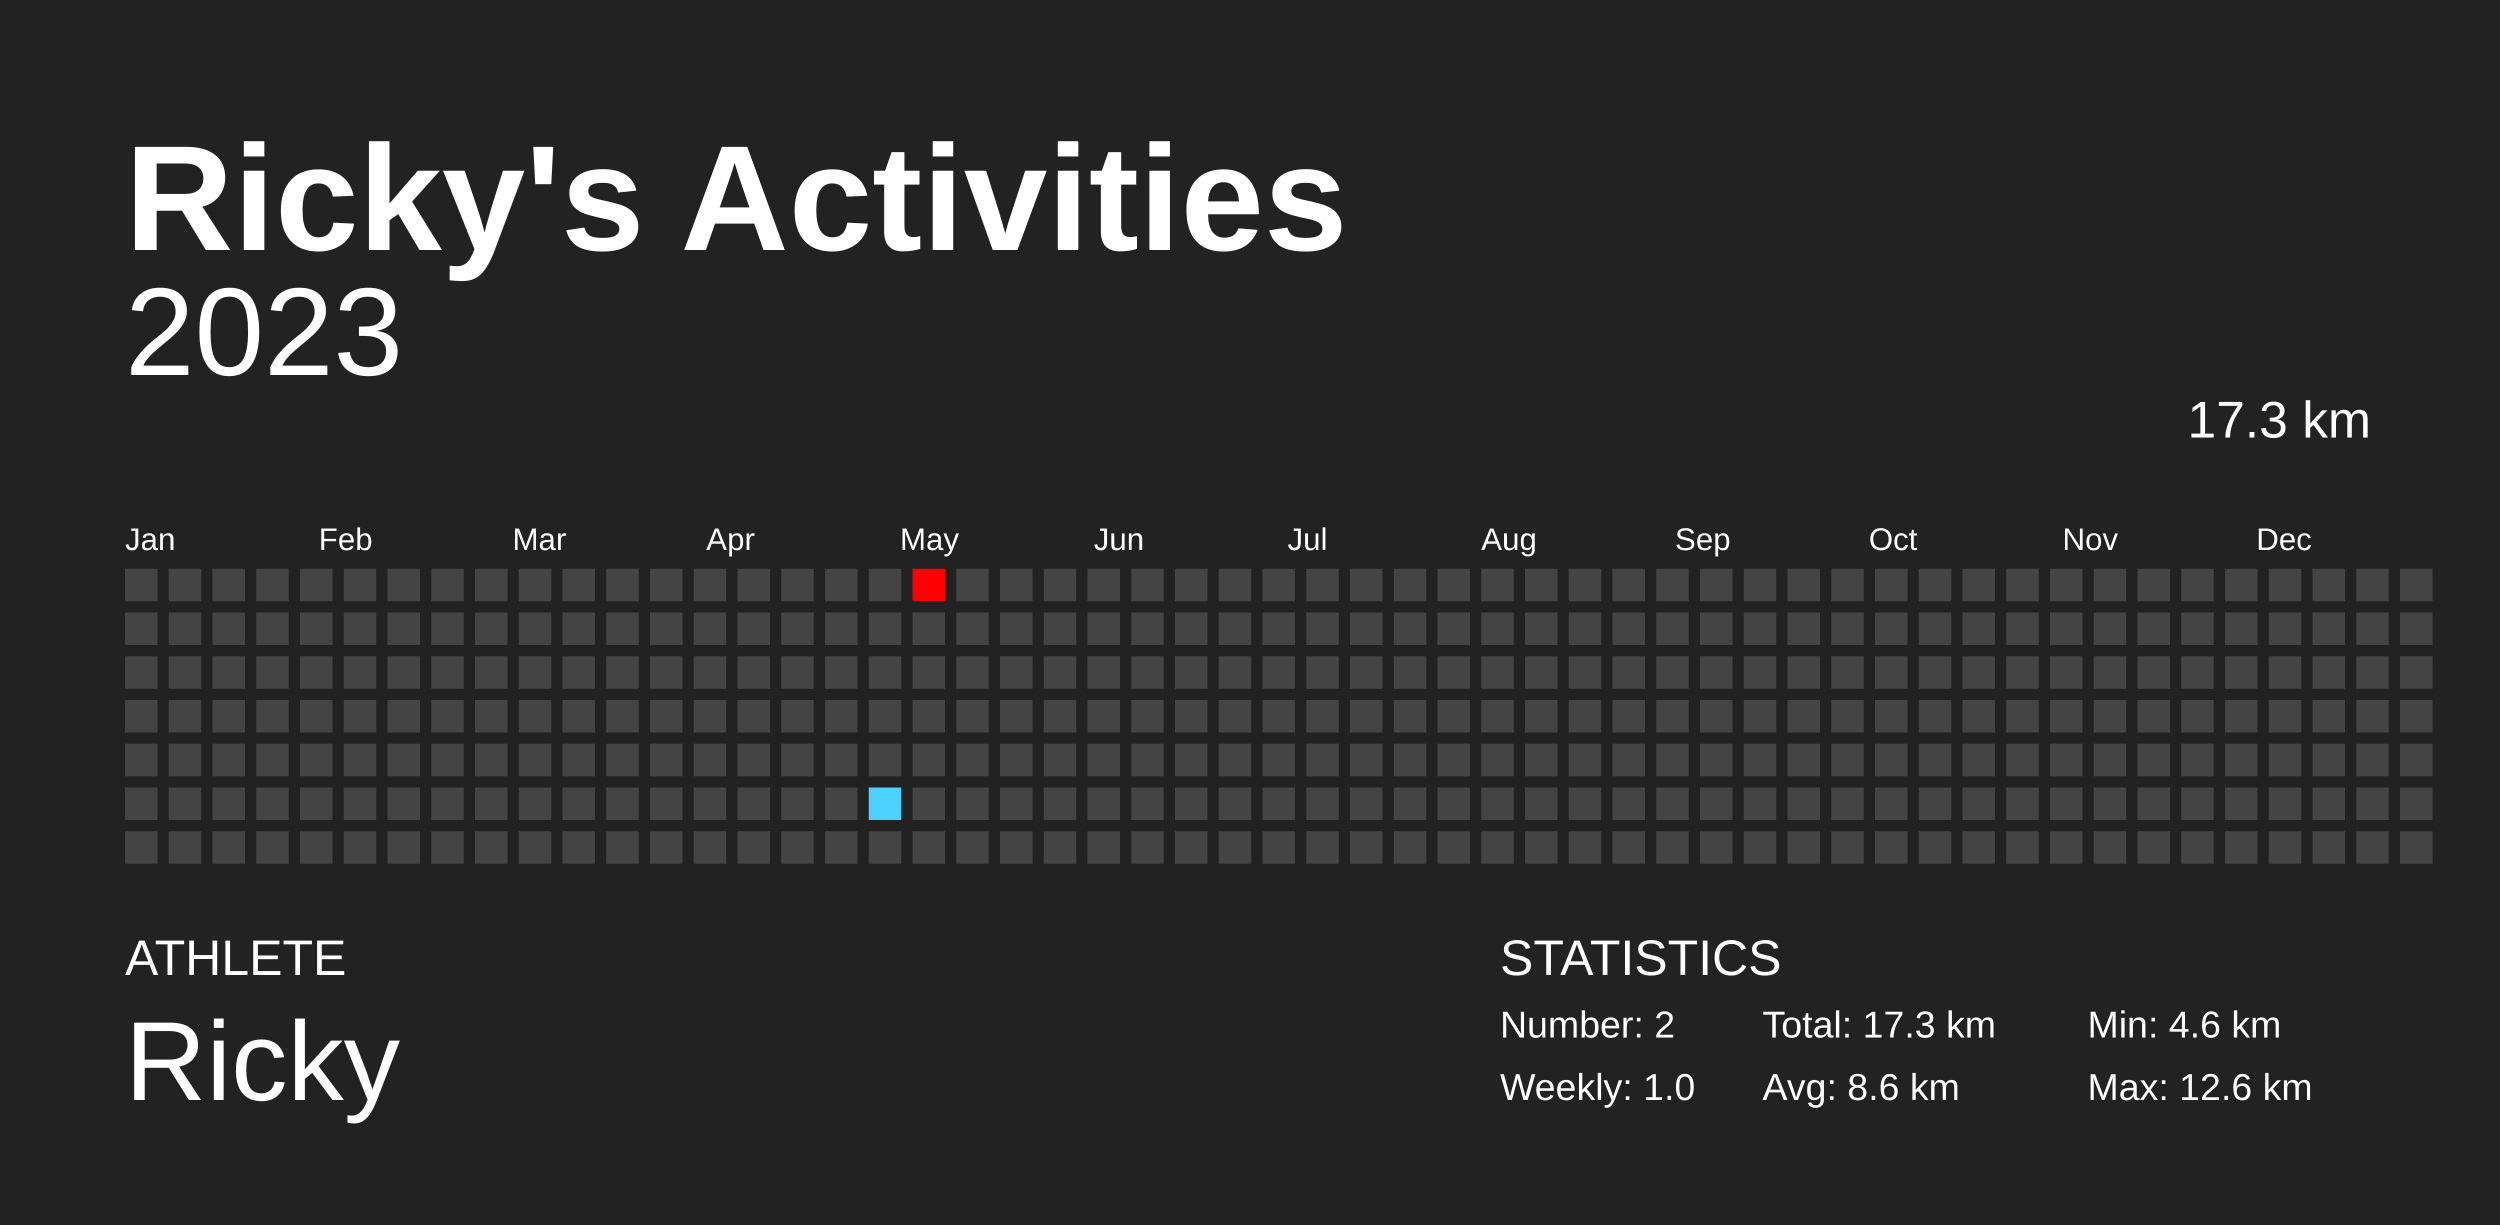
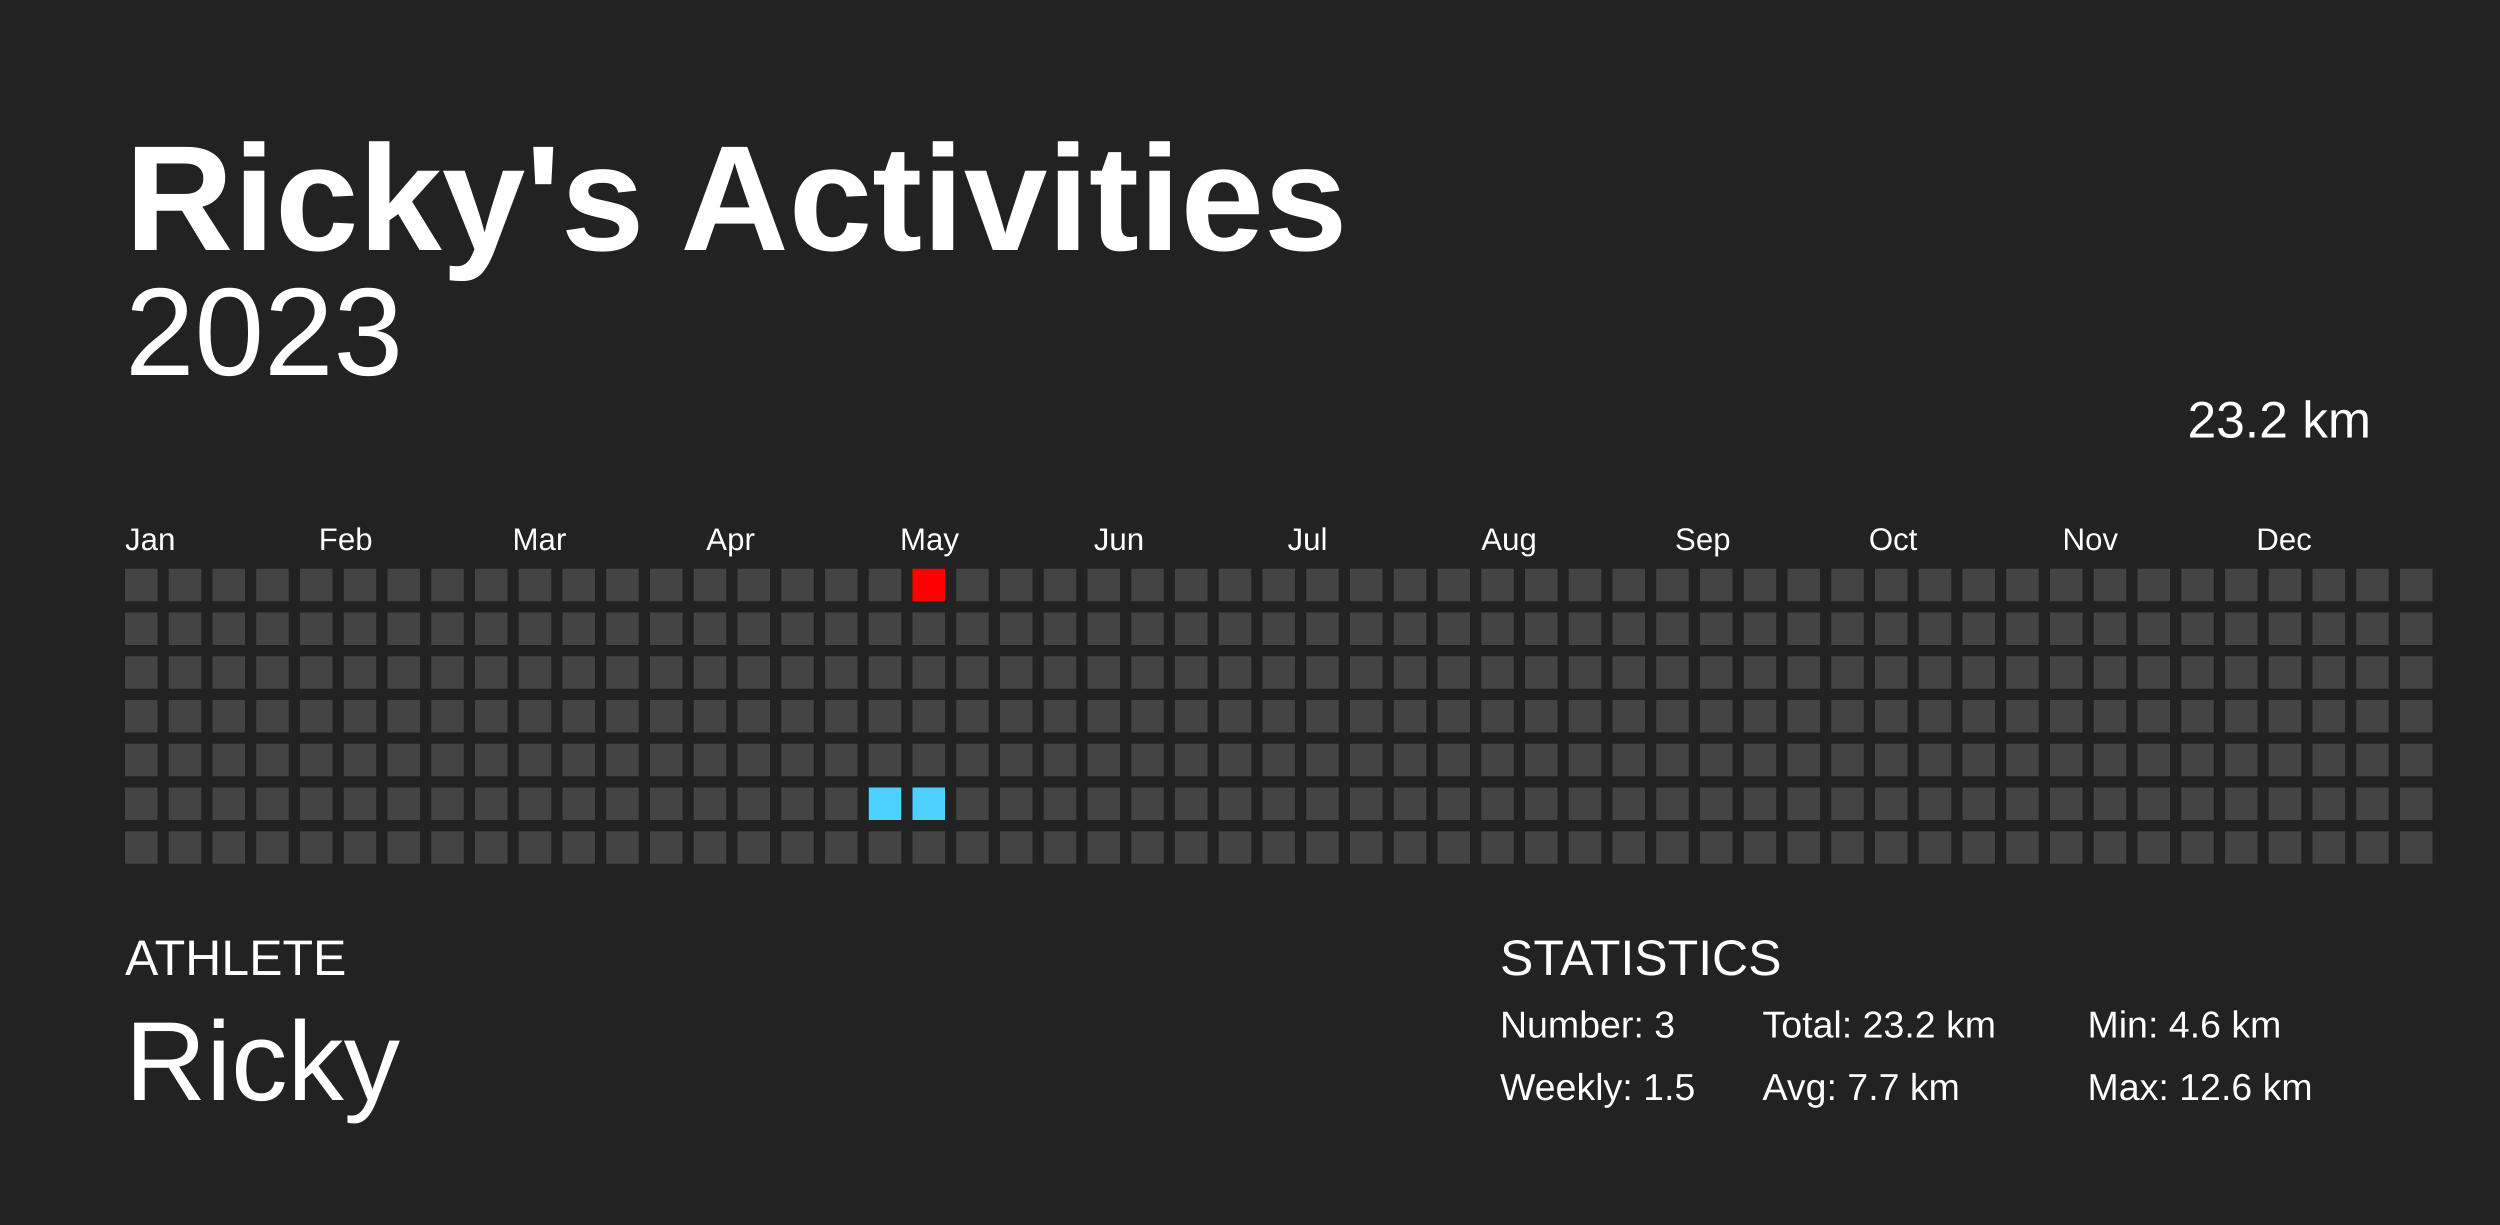
<svg xmlns="http://www.w3.org/2000/svg" baseProfile="full" height="98mm" version="1.1" viewBox="0,0,200,98" width="200mm">
  <defs />
  <rect fill="#222222" height="98" width="200" x="0" y="0" />
  <text fill="#FFFFFF" style="font-size:12px; font-family:Arial; font-weight:bold;" x="10" y="20">Ricky's Activities</text>
  <text fill="#FFFFFF" style="font-size:4px; font-family:Arial" x="10" y="78">ATHLETE</text>
  <text fill="#FFFFFF" style="font-size:9px; font-family:Arial" x="10" y="88">Ricky</text>
  <text fill="#FFFFFF" style="font-size:4px; font-family:Arial" x="120" y="78">STATISTICS</text>
-   <text fill="#FFFFFF" style="font-size:3px; font-family:Arial" x="120" y="83">Number: 2</text>
-   <text fill="#FFFFFF" style="font-size:3px; font-family:Arial" x="120" y="88">Weekly: 1.0</text>
-   <text fill="#FFFFFF" style="font-size:3px; font-family:Arial" x="141" y="83">Total: 17.3 km</text>
-   <text fill="#FFFFFF" style="font-size:3px; font-family:Arial" x="141" y="88">Avg: 8.6 km</text>
+   <text fill="#FFFFFF" style="font-size:3px; font-family:Arial" x="120" y="83">Number: 3</text>
+   <text fill="#FFFFFF" style="font-size:3px; font-family:Arial" x="120" y="88">Weekly: 1.5</text>
+   <text fill="#FFFFFF" style="font-size:3px; font-family:Arial" x="141" y="83">Total: 23.2 km</text>
+   <text fill="#FFFFFF" style="font-size:3px; font-family:Arial" x="141" y="88">Avg: 7.7 km</text>
  <text fill="#FFFFFF" style="font-size:3px; font-family:Arial" x="167" y="83">Min: 4.6 km</text>
  <text fill="#FFFFFF" style="font-size:3px; font-family:Arial" x="167" y="88">Max: 12.6 km</text>
  <text alignment-baseline="hanging" fill="#FFFFFF" style="font-size:10.0px; font-family:Arial;" x="10" y="30">2023</text>
-   <text alignment-baseline="hanging" fill="#FFFFFF" style="font-size:4.125px; font-family:Arial;" x="175" y="35">17.3 km</text>
+   <text alignment-baseline="hanging" fill="#FFFFFF" style="font-size:4.125px; font-family:Arial;" x="175" y="35">23.2 km</text>
  <text fill="#FFFFFF" style="font-size:2.5px; font-family:Arial" x="10.0" y="44">Jan</text>
  <text fill="#FFFFFF" style="font-size:2.5px; font-family:Arial" x="25.5" y="44">Feb</text>
  <text fill="#FFFFFF" style="font-size:2.5px; font-family:Arial" x="41.0" y="44">Mar</text>
  <text fill="#FFFFFF" style="font-size:2.5px; font-family:Arial" x="56.5" y="44">Apr</text>
  <text fill="#FFFFFF" style="font-size:2.5px; font-family:Arial" x="72.0" y="44">May</text>
  <text fill="#FFFFFF" style="font-size:2.5px; font-family:Arial" x="87.5" y="44">Jun</text>
  <text fill="#FFFFFF" style="font-size:2.5px; font-family:Arial" x="103.0" y="44">Jul</text>
  <text fill="#FFFFFF" style="font-size:2.5px; font-family:Arial" x="118.5" y="44">Aug</text>
  <text fill="#FFFFFF" style="font-size:2.5px; font-family:Arial" x="134.0" y="44">Sep</text>
  <text fill="#FFFFFF" style="font-size:2.5px; font-family:Arial" x="149.5" y="44">Oct</text>
  <text fill="#FFFFFF" style="font-size:2.5px; font-family:Arial" x="165.0" y="44">Nov</text>
  <text fill="#FFFFFF" style="font-size:2.5px; font-family:Arial" x="180.5" y="44">Dec</text>
  <rect fill="#444444" height="2.6" width="2.6" x="10.0" y="45.5" />
  <rect fill="#444444" height="2.6" width="2.6" x="10.0" y="49.0" />
  <rect fill="#444444" height="2.6" width="2.6" x="10.0" y="52.5" />
  <rect fill="#444444" height="2.6" width="2.6" x="10.0" y="56.0" />
  <rect fill="#444444" height="2.6" width="2.6" x="10.0" y="59.5" />
  <rect fill="#444444" height="2.6" width="2.6" x="10.0" y="63.0" />
  <rect fill="#444444" height="2.6" width="2.6" x="10.0" y="66.5" />
  <rect fill="#444444" height="2.6" width="2.6" x="13.5" y="45.5" />
  <rect fill="#444444" height="2.6" width="2.6" x="13.5" y="49.0" />
  <rect fill="#444444" height="2.6" width="2.6" x="13.5" y="52.5" />
  <rect fill="#444444" height="2.6" width="2.6" x="13.5" y="56.0" />
  <rect fill="#444444" height="2.6" width="2.6" x="13.5" y="59.5" />
  <rect fill="#444444" height="2.6" width="2.6" x="13.5" y="63.0" />
  <rect fill="#444444" height="2.6" width="2.6" x="13.5" y="66.5" />
  <rect fill="#444444" height="2.6" width="2.6" x="17.0" y="45.5" />
  <rect fill="#444444" height="2.6" width="2.6" x="17.0" y="49.0" />
  <rect fill="#444444" height="2.6" width="2.6" x="17.0" y="52.5" />
  <rect fill="#444444" height="2.6" width="2.6" x="17.0" y="56.0" />
  <rect fill="#444444" height="2.6" width="2.6" x="17.0" y="59.5" />
  <rect fill="#444444" height="2.6" width="2.6" x="17.0" y="63.0" />
  <rect fill="#444444" height="2.6" width="2.6" x="17.0" y="66.5" />
  <rect fill="#444444" height="2.6" width="2.6" x="20.5" y="45.5" />
  <rect fill="#444444" height="2.6" width="2.6" x="20.5" y="49.0" />
  <rect fill="#444444" height="2.6" width="2.6" x="20.5" y="52.5" />
  <rect fill="#444444" height="2.6" width="2.6" x="20.5" y="56.0" />
  <rect fill="#444444" height="2.6" width="2.6" x="20.5" y="59.5" />
  <rect fill="#444444" height="2.6" width="2.6" x="20.5" y="63.0" />
  <rect fill="#444444" height="2.6" width="2.6" x="20.5" y="66.5" />
  <rect fill="#444444" height="2.6" width="2.6" x="24.0" y="45.5" />
  <rect fill="#444444" height="2.6" width="2.6" x="24.0" y="49.0" />
  <rect fill="#444444" height="2.6" width="2.6" x="24.0" y="52.5" />
  <rect fill="#444444" height="2.6" width="2.6" x="24.0" y="56.0" />
  <rect fill="#444444" height="2.6" width="2.6" x="24.0" y="59.5" />
  <rect fill="#444444" height="2.6" width="2.6" x="24.0" y="63.0" />
  <rect fill="#444444" height="2.6" width="2.6" x="24.0" y="66.5" />
  <rect fill="#444444" height="2.6" width="2.6" x="27.5" y="45.5" />
  <rect fill="#444444" height="2.6" width="2.6" x="27.5" y="49.0" />
  <rect fill="#444444" height="2.6" width="2.6" x="27.5" y="52.5" />
  <rect fill="#444444" height="2.6" width="2.6" x="27.5" y="56.0" />
  <rect fill="#444444" height="2.6" width="2.6" x="27.5" y="59.5" />
  <rect fill="#444444" height="2.6" width="2.6" x="27.5" y="63.0" />
  <rect fill="#444444" height="2.6" width="2.6" x="27.5" y="66.5" />
  <rect fill="#444444" height="2.6" width="2.6" x="31.0" y="45.5" />
  <rect fill="#444444" height="2.6" width="2.6" x="31.0" y="49.0" />
  <rect fill="#444444" height="2.6" width="2.6" x="31.0" y="52.5" />
  <rect fill="#444444" height="2.6" width="2.6" x="31.0" y="56.0" />
  <rect fill="#444444" height="2.6" width="2.6" x="31.0" y="59.5" />
  <rect fill="#444444" height="2.6" width="2.6" x="31.0" y="63.0" />
  <rect fill="#444444" height="2.6" width="2.6" x="31.0" y="66.5" />
  <rect fill="#444444" height="2.6" width="2.6" x="34.5" y="45.5" />
  <rect fill="#444444" height="2.6" width="2.6" x="34.5" y="49.0" />
  <rect fill="#444444" height="2.6" width="2.6" x="34.5" y="52.5" />
  <rect fill="#444444" height="2.6" width="2.6" x="34.5" y="56.0" />
  <rect fill="#444444" height="2.6" width="2.6" x="34.5" y="59.5" />
  <rect fill="#444444" height="2.6" width="2.6" x="34.5" y="63.0" />
  <rect fill="#444444" height="2.6" width="2.6" x="34.5" y="66.5" />
  <rect fill="#444444" height="2.6" width="2.6" x="38.0" y="45.5" />
  <rect fill="#444444" height="2.6" width="2.6" x="38.0" y="49.0" />
  <rect fill="#444444" height="2.6" width="2.6" x="38.0" y="52.5" />
  <rect fill="#444444" height="2.6" width="2.6" x="38.0" y="56.0" />
  <rect fill="#444444" height="2.6" width="2.6" x="38.0" y="59.5" />
  <rect fill="#444444" height="2.6" width="2.6" x="38.0" y="63.0" />
  <rect fill="#444444" height="2.6" width="2.6" x="38.0" y="66.5" />
  <rect fill="#444444" height="2.6" width="2.6" x="41.5" y="45.5" />
  <rect fill="#444444" height="2.6" width="2.6" x="41.5" y="49.0" />
  <rect fill="#444444" height="2.6" width="2.6" x="41.5" y="52.5" />
  <rect fill="#444444" height="2.6" width="2.6" x="41.5" y="56.0" />
  <rect fill="#444444" height="2.6" width="2.6" x="41.5" y="59.5" />
  <rect fill="#444444" height="2.6" width="2.6" x="41.5" y="63.0" />
  <rect fill="#444444" height="2.6" width="2.6" x="41.5" y="66.5" />
  <rect fill="#444444" height="2.6" width="2.6" x="45.0" y="45.5" />
  <rect fill="#444444" height="2.6" width="2.6" x="45.0" y="49.0" />
  <rect fill="#444444" height="2.6" width="2.6" x="45.0" y="52.5" />
  <rect fill="#444444" height="2.6" width="2.6" x="45.0" y="56.0" />
  <rect fill="#444444" height="2.6" width="2.6" x="45.0" y="59.5" />
  <rect fill="#444444" height="2.6" width="2.6" x="45.0" y="63.0" />
  <rect fill="#444444" height="2.6" width="2.6" x="45.0" y="66.5" />
  <rect fill="#444444" height="2.6" width="2.6" x="48.5" y="45.5" />
  <rect fill="#444444" height="2.6" width="2.6" x="48.5" y="49.0" />
  <rect fill="#444444" height="2.6" width="2.6" x="48.5" y="52.5" />
  <rect fill="#444444" height="2.6" width="2.6" x="48.5" y="56.0" />
  <rect fill="#444444" height="2.6" width="2.6" x="48.5" y="59.5" />
  <rect fill="#444444" height="2.6" width="2.6" x="48.5" y="63.0" />
  <rect fill="#444444" height="2.6" width="2.6" x="48.5" y="66.5" />
  <rect fill="#444444" height="2.6" width="2.6" x="52.0" y="45.5" />
  <rect fill="#444444" height="2.6" width="2.6" x="52.0" y="49.0" />
  <rect fill="#444444" height="2.6" width="2.6" x="52.0" y="52.5" />
  <rect fill="#444444" height="2.6" width="2.6" x="52.0" y="56.0" />
  <rect fill="#444444" height="2.6" width="2.6" x="52.0" y="59.5" />
  <rect fill="#444444" height="2.6" width="2.6" x="52.0" y="63.0" />
  <rect fill="#444444" height="2.6" width="2.6" x="52.0" y="66.5" />
  <rect fill="#444444" height="2.6" width="2.6" x="55.5" y="45.5" />
  <rect fill="#444444" height="2.6" width="2.6" x="55.5" y="49.0" />
  <rect fill="#444444" height="2.6" width="2.6" x="55.5" y="52.5" />
  <rect fill="#444444" height="2.6" width="2.6" x="55.5" y="56.0" />
  <rect fill="#444444" height="2.6" width="2.6" x="55.5" y="59.5" />
  <rect fill="#444444" height="2.6" width="2.6" x="55.5" y="63.0" />
  <rect fill="#444444" height="2.6" width="2.6" x="55.5" y="66.5" />
  <rect fill="#444444" height="2.6" width="2.6" x="59.0" y="45.5" />
  <rect fill="#444444" height="2.6" width="2.6" x="59.0" y="49.0" />
  <rect fill="#444444" height="2.6" width="2.6" x="59.0" y="52.5" />
  <rect fill="#444444" height="2.6" width="2.6" x="59.0" y="56.0" />
  <rect fill="#444444" height="2.6" width="2.6" x="59.0" y="59.5" />
  <rect fill="#444444" height="2.6" width="2.6" x="59.0" y="63.0" />
  <rect fill="#444444" height="2.6" width="2.6" x="59.0" y="66.5" />
  <rect fill="#444444" height="2.6" width="2.6" x="62.5" y="45.5" />
  <rect fill="#444444" height="2.6" width="2.6" x="62.5" y="49.0" />
  <rect fill="#444444" height="2.6" width="2.6" x="62.5" y="52.5" />
  <rect fill="#444444" height="2.6" width="2.6" x="62.5" y="56.0" />
  <rect fill="#444444" height="2.6" width="2.6" x="62.5" y="59.5" />
  <rect fill="#444444" height="2.6" width="2.6" x="62.5" y="63.0" />
  <rect fill="#444444" height="2.6" width="2.6" x="62.5" y="66.5" />
  <rect fill="#444444" height="2.6" width="2.6" x="66.0" y="45.5" />
  <rect fill="#444444" height="2.6" width="2.6" x="66.0" y="49.0" />
  <rect fill="#444444" height="2.6" width="2.6" x="66.0" y="52.5" />
  <rect fill="#444444" height="2.6" width="2.6" x="66.0" y="56.0" />
  <rect fill="#444444" height="2.6" width="2.6" x="66.0" y="59.5" />
  <rect fill="#444444" height="2.6" width="2.6" x="66.0" y="63.0" />
  <rect fill="#444444" height="2.6" width="2.6" x="66.0" y="66.5" />
  <rect fill="#444444" height="2.6" width="2.6" x="69.5" y="45.5" />
  <rect fill="#444444" height="2.6" width="2.6" x="69.5" y="49.0" />
  <rect fill="#444444" height="2.6" width="2.6" x="69.5" y="52.5" />
  <rect fill="#444444" height="2.6" width="2.6" x="69.5" y="56.0" />
  <rect fill="#444444" height="2.6" width="2.6" x="69.5" y="59.5" />
  <rect fill="#4dd2ff" height="2.6" width="2.6" x="69.5" y="63.0" />
  <rect fill="#444444" height="2.6" width="2.6" x="69.5" y="66.5" />
  <rect fill="#ff0000" height="2.6" width="2.6" x="73.0" y="45.5" />
  <rect fill="#444444" height="2.6" width="2.6" x="73.0" y="49.0" />
  <rect fill="#444444" height="2.6" width="2.6" x="73.0" y="52.5" />
  <rect fill="#444444" height="2.6" width="2.6" x="73.0" y="56.0" />
  <rect fill="#444444" height="2.6" width="2.6" x="73.0" y="59.5" />
-   <rect fill="#444444" height="2.6" width="2.6" x="73.0" y="63.0" />
+   <rect fill="#4dd2ff" height="2.6" width="2.6" x="73.0" y="63.0" />
  <rect fill="#444444" height="2.6" width="2.6" x="73.0" y="66.5" />
  <rect fill="#444444" height="2.6" width="2.6" x="76.5" y="45.5" />
  <rect fill="#444444" height="2.6" width="2.6" x="76.5" y="49.0" />
  <rect fill="#444444" height="2.6" width="2.6" x="76.5" y="52.5" />
  <rect fill="#444444" height="2.6" width="2.6" x="76.5" y="56.0" />
  <rect fill="#444444" height="2.6" width="2.6" x="76.5" y="59.5" />
  <rect fill="#444444" height="2.6" width="2.6" x="76.5" y="63.0" />
  <rect fill="#444444" height="2.6" width="2.6" x="76.5" y="66.5" />
  <rect fill="#444444" height="2.6" width="2.6" x="80.0" y="45.5" />
  <rect fill="#444444" height="2.6" width="2.6" x="80.0" y="49.0" />
  <rect fill="#444444" height="2.6" width="2.6" x="80.0" y="52.5" />
  <rect fill="#444444" height="2.6" width="2.6" x="80.0" y="56.0" />
  <rect fill="#444444" height="2.6" width="2.6" x="80.0" y="59.5" />
  <rect fill="#444444" height="2.6" width="2.6" x="80.0" y="63.0" />
  <rect fill="#444444" height="2.6" width="2.6" x="80.0" y="66.5" />
  <rect fill="#444444" height="2.6" width="2.6" x="83.5" y="45.5" />
  <rect fill="#444444" height="2.6" width="2.6" x="83.5" y="49.0" />
  <rect fill="#444444" height="2.6" width="2.6" x="83.5" y="52.5" />
  <rect fill="#444444" height="2.6" width="2.6" x="83.5" y="56.0" />
  <rect fill="#444444" height="2.6" width="2.6" x="83.5" y="59.5" />
  <rect fill="#444444" height="2.6" width="2.6" x="83.5" y="63.0" />
  <rect fill="#444444" height="2.6" width="2.6" x="83.5" y="66.5" />
  <rect fill="#444444" height="2.6" width="2.6" x="87.0" y="45.5" />
  <rect fill="#444444" height="2.6" width="2.6" x="87.0" y="49.0" />
  <rect fill="#444444" height="2.6" width="2.6" x="87.0" y="52.5" />
  <rect fill="#444444" height="2.6" width="2.6" x="87.0" y="56.0" />
  <rect fill="#444444" height="2.6" width="2.6" x="87.0" y="59.5" />
  <rect fill="#444444" height="2.6" width="2.6" x="87.0" y="63.0" />
  <rect fill="#444444" height="2.6" width="2.6" x="87.0" y="66.5" />
  <rect fill="#444444" height="2.6" width="2.6" x="90.5" y="45.5" />
  <rect fill="#444444" height="2.6" width="2.6" x="90.5" y="49.0" />
  <rect fill="#444444" height="2.6" width="2.6" x="90.5" y="52.5" />
  <rect fill="#444444" height="2.6" width="2.6" x="90.5" y="56.0" />
  <rect fill="#444444" height="2.6" width="2.6" x="90.5" y="59.5" />
  <rect fill="#444444" height="2.6" width="2.6" x="90.5" y="63.0" />
  <rect fill="#444444" height="2.6" width="2.6" x="90.5" y="66.5" />
  <rect fill="#444444" height="2.6" width="2.6" x="94.0" y="45.5" />
  <rect fill="#444444" height="2.6" width="2.6" x="94.0" y="49.0" />
  <rect fill="#444444" height="2.6" width="2.6" x="94.0" y="52.5" />
  <rect fill="#444444" height="2.6" width="2.6" x="94.0" y="56.0" />
  <rect fill="#444444" height="2.6" width="2.6" x="94.0" y="59.5" />
  <rect fill="#444444" height="2.6" width="2.6" x="94.0" y="63.0" />
  <rect fill="#444444" height="2.6" width="2.6" x="94.0" y="66.5" />
  <rect fill="#444444" height="2.6" width="2.6" x="97.5" y="45.5" />
  <rect fill="#444444" height="2.6" width="2.6" x="97.5" y="49.0" />
  <rect fill="#444444" height="2.6" width="2.6" x="97.5" y="52.5" />
  <rect fill="#444444" height="2.6" width="2.6" x="97.5" y="56.0" />
  <rect fill="#444444" height="2.6" width="2.6" x="97.5" y="59.5" />
  <rect fill="#444444" height="2.6" width="2.6" x="97.5" y="63.0" />
  <rect fill="#444444" height="2.6" width="2.6" x="97.5" y="66.5" />
  <rect fill="#444444" height="2.6" width="2.6" x="101.0" y="45.5" />
  <rect fill="#444444" height="2.6" width="2.6" x="101.0" y="49.0" />
  <rect fill="#444444" height="2.6" width="2.6" x="101.0" y="52.5" />
  <rect fill="#444444" height="2.6" width="2.6" x="101.0" y="56.0" />
  <rect fill="#444444" height="2.6" width="2.6" x="101.0" y="59.5" />
  <rect fill="#444444" height="2.6" width="2.6" x="101.0" y="63.0" />
  <rect fill="#444444" height="2.6" width="2.6" x="101.0" y="66.5" />
  <rect fill="#444444" height="2.6" width="2.6" x="104.5" y="45.5" />
  <rect fill="#444444" height="2.6" width="2.6" x="104.5" y="49.0" />
  <rect fill="#444444" height="2.6" width="2.6" x="104.5" y="52.5" />
  <rect fill="#444444" height="2.6" width="2.6" x="104.5" y="56.0" />
  <rect fill="#444444" height="2.6" width="2.6" x="104.5" y="59.5" />
  <rect fill="#444444" height="2.6" width="2.6" x="104.5" y="63.0" />
  <rect fill="#444444" height="2.6" width="2.6" x="104.5" y="66.5" />
  <rect fill="#444444" height="2.6" width="2.6" x="108.0" y="45.5" />
  <rect fill="#444444" height="2.6" width="2.6" x="108.0" y="49.0" />
  <rect fill="#444444" height="2.6" width="2.6" x="108.0" y="52.5" />
  <rect fill="#444444" height="2.6" width="2.6" x="108.0" y="56.0" />
  <rect fill="#444444" height="2.6" width="2.6" x="108.0" y="59.5" />
  <rect fill="#444444" height="2.6" width="2.6" x="108.0" y="63.0" />
  <rect fill="#444444" height="2.6" width="2.6" x="108.0" y="66.5" />
  <rect fill="#444444" height="2.6" width="2.6" x="111.5" y="45.5" />
  <rect fill="#444444" height="2.6" width="2.6" x="111.5" y="49.0" />
  <rect fill="#444444" height="2.6" width="2.6" x="111.5" y="52.5" />
  <rect fill="#444444" height="2.6" width="2.6" x="111.5" y="56.0" />
  <rect fill="#444444" height="2.6" width="2.6" x="111.5" y="59.5" />
  <rect fill="#444444" height="2.6" width="2.6" x="111.5" y="63.0" />
  <rect fill="#444444" height="2.6" width="2.6" x="111.5" y="66.5" />
  <rect fill="#444444" height="2.6" width="2.6" x="115.0" y="45.5" />
  <rect fill="#444444" height="2.6" width="2.6" x="115.0" y="49.0" />
  <rect fill="#444444" height="2.6" width="2.6" x="115.0" y="52.5" />
  <rect fill="#444444" height="2.6" width="2.6" x="115.0" y="56.0" />
  <rect fill="#444444" height="2.6" width="2.6" x="115.0" y="59.5" />
  <rect fill="#444444" height="2.6" width="2.6" x="115.0" y="63.0" />
  <rect fill="#444444" height="2.6" width="2.6" x="115.0" y="66.5" />
  <rect fill="#444444" height="2.6" width="2.6" x="118.5" y="45.5" />
  <rect fill="#444444" height="2.6" width="2.6" x="118.5" y="49.0" />
  <rect fill="#444444" height="2.6" width="2.6" x="118.5" y="52.5" />
  <rect fill="#444444" height="2.6" width="2.6" x="118.5" y="56.0" />
  <rect fill="#444444" height="2.6" width="2.6" x="118.5" y="59.5" />
  <rect fill="#444444" height="2.6" width="2.6" x="118.5" y="63.0" />
  <rect fill="#444444" height="2.6" width="2.6" x="118.5" y="66.5" />
  <rect fill="#444444" height="2.6" width="2.6" x="122.0" y="45.5" />
  <rect fill="#444444" height="2.6" width="2.6" x="122.0" y="49.0" />
  <rect fill="#444444" height="2.6" width="2.6" x="122.0" y="52.5" />
  <rect fill="#444444" height="2.6" width="2.6" x="122.0" y="56.0" />
  <rect fill="#444444" height="2.6" width="2.6" x="122.0" y="59.5" />
  <rect fill="#444444" height="2.6" width="2.6" x="122.0" y="63.0" />
  <rect fill="#444444" height="2.6" width="2.6" x="122.0" y="66.5" />
  <rect fill="#444444" height="2.6" width="2.6" x="125.5" y="45.5" />
  <rect fill="#444444" height="2.6" width="2.6" x="125.5" y="49.0" />
  <rect fill="#444444" height="2.6" width="2.6" x="125.5" y="52.5" />
  <rect fill="#444444" height="2.6" width="2.6" x="125.5" y="56.0" />
  <rect fill="#444444" height="2.6" width="2.6" x="125.5" y="59.5" />
  <rect fill="#444444" height="2.6" width="2.6" x="125.5" y="63.0" />
  <rect fill="#444444" height="2.6" width="2.6" x="125.5" y="66.5" />
  <rect fill="#444444" height="2.6" width="2.6" x="129.0" y="45.5" />
  <rect fill="#444444" height="2.6" width="2.6" x="129.0" y="49.0" />
  <rect fill="#444444" height="2.6" width="2.6" x="129.0" y="52.5" />
  <rect fill="#444444" height="2.6" width="2.6" x="129.0" y="56.0" />
  <rect fill="#444444" height="2.6" width="2.6" x="129.0" y="59.5" />
  <rect fill="#444444" height="2.6" width="2.6" x="129.0" y="63.0" />
  <rect fill="#444444" height="2.6" width="2.6" x="129.0" y="66.5" />
  <rect fill="#444444" height="2.6" width="2.6" x="132.5" y="45.5" />
  <rect fill="#444444" height="2.6" width="2.6" x="132.5" y="49.0" />
  <rect fill="#444444" height="2.6" width="2.6" x="132.5" y="52.5" />
  <rect fill="#444444" height="2.6" width="2.6" x="132.5" y="56.0" />
  <rect fill="#444444" height="2.6" width="2.6" x="132.5" y="59.5" />
  <rect fill="#444444" height="2.6" width="2.6" x="132.5" y="63.0" />
  <rect fill="#444444" height="2.6" width="2.6" x="132.5" y="66.5" />
  <rect fill="#444444" height="2.6" width="2.6" x="136.0" y="45.5" />
  <rect fill="#444444" height="2.6" width="2.6" x="136.0" y="49.0" />
  <rect fill="#444444" height="2.6" width="2.6" x="136.0" y="52.5" />
  <rect fill="#444444" height="2.6" width="2.6" x="136.0" y="56.0" />
  <rect fill="#444444" height="2.6" width="2.6" x="136.0" y="59.5" />
  <rect fill="#444444" height="2.6" width="2.6" x="136.0" y="63.0" />
  <rect fill="#444444" height="2.6" width="2.6" x="136.0" y="66.5" />
  <rect fill="#444444" height="2.6" width="2.6" x="139.5" y="45.5" />
  <rect fill="#444444" height="2.6" width="2.6" x="139.5" y="49.0" />
  <rect fill="#444444" height="2.6" width="2.6" x="139.5" y="52.5" />
  <rect fill="#444444" height="2.6" width="2.6" x="139.5" y="56.0" />
  <rect fill="#444444" height="2.6" width="2.6" x="139.5" y="59.5" />
  <rect fill="#444444" height="2.6" width="2.6" x="139.5" y="63.0" />
  <rect fill="#444444" height="2.6" width="2.6" x="139.5" y="66.5" />
  <rect fill="#444444" height="2.6" width="2.6" x="143.0" y="45.5" />
  <rect fill="#444444" height="2.6" width="2.6" x="143.0" y="49.0" />
  <rect fill="#444444" height="2.6" width="2.6" x="143.0" y="52.5" />
  <rect fill="#444444" height="2.6" width="2.6" x="143.0" y="56.0" />
  <rect fill="#444444" height="2.6" width="2.6" x="143.0" y="59.5" />
  <rect fill="#444444" height="2.6" width="2.6" x="143.0" y="63.0" />
  <rect fill="#444444" height="2.6" width="2.6" x="143.0" y="66.5" />
  <rect fill="#444444" height="2.6" width="2.6" x="146.5" y="45.5" />
  <rect fill="#444444" height="2.6" width="2.6" x="146.5" y="49.0" />
  <rect fill="#444444" height="2.6" width="2.6" x="146.5" y="52.5" />
  <rect fill="#444444" height="2.6" width="2.6" x="146.5" y="56.0" />
  <rect fill="#444444" height="2.6" width="2.6" x="146.5" y="59.5" />
  <rect fill="#444444" height="2.6" width="2.6" x="146.5" y="63.0" />
  <rect fill="#444444" height="2.6" width="2.6" x="146.5" y="66.5" />
  <rect fill="#444444" height="2.6" width="2.6" x="150.0" y="45.5" />
  <rect fill="#444444" height="2.6" width="2.6" x="150.0" y="49.0" />
  <rect fill="#444444" height="2.6" width="2.6" x="150.0" y="52.5" />
  <rect fill="#444444" height="2.6" width="2.6" x="150.0" y="56.0" />
  <rect fill="#444444" height="2.6" width="2.6" x="150.0" y="59.5" />
  <rect fill="#444444" height="2.6" width="2.6" x="150.0" y="63.0" />
  <rect fill="#444444" height="2.6" width="2.6" x="150.0" y="66.5" />
  <rect fill="#444444" height="2.6" width="2.6" x="153.5" y="45.5" />
  <rect fill="#444444" height="2.6" width="2.6" x="153.5" y="49.0" />
  <rect fill="#444444" height="2.6" width="2.6" x="153.5" y="52.5" />
  <rect fill="#444444" height="2.6" width="2.6" x="153.5" y="56.0" />
  <rect fill="#444444" height="2.6" width="2.6" x="153.5" y="59.5" />
  <rect fill="#444444" height="2.6" width="2.6" x="153.5" y="63.0" />
  <rect fill="#444444" height="2.6" width="2.6" x="153.5" y="66.5" />
  <rect fill="#444444" height="2.6" width="2.6" x="157.0" y="45.5" />
  <rect fill="#444444" height="2.6" width="2.6" x="157.0" y="49.0" />
  <rect fill="#444444" height="2.6" width="2.6" x="157.0" y="52.5" />
  <rect fill="#444444" height="2.6" width="2.6" x="157.0" y="56.0" />
  <rect fill="#444444" height="2.6" width="2.6" x="157.0" y="59.5" />
  <rect fill="#444444" height="2.6" width="2.6" x="157.0" y="63.0" />
  <rect fill="#444444" height="2.6" width="2.6" x="157.0" y="66.5" />
  <rect fill="#444444" height="2.6" width="2.6" x="160.5" y="45.5" />
  <rect fill="#444444" height="2.6" width="2.6" x="160.5" y="49.0" />
  <rect fill="#444444" height="2.6" width="2.6" x="160.5" y="52.5" />
  <rect fill="#444444" height="2.6" width="2.6" x="160.5" y="56.0" />
  <rect fill="#444444" height="2.6" width="2.6" x="160.5" y="59.5" />
  <rect fill="#444444" height="2.6" width="2.6" x="160.5" y="63.0" />
  <rect fill="#444444" height="2.6" width="2.6" x="160.5" y="66.5" />
  <rect fill="#444444" height="2.6" width="2.6" x="164.0" y="45.5" />
  <rect fill="#444444" height="2.6" width="2.6" x="164.0" y="49.0" />
  <rect fill="#444444" height="2.6" width="2.6" x="164.0" y="52.5" />
  <rect fill="#444444" height="2.6" width="2.6" x="164.0" y="56.0" />
  <rect fill="#444444" height="2.6" width="2.6" x="164.0" y="59.5" />
  <rect fill="#444444" height="2.6" width="2.6" x="164.0" y="63.0" />
  <rect fill="#444444" height="2.6" width="2.6" x="164.0" y="66.5" />
  <rect fill="#444444" height="2.6" width="2.6" x="167.5" y="45.5" />
  <rect fill="#444444" height="2.6" width="2.6" x="167.5" y="49.0" />
  <rect fill="#444444" height="2.6" width="2.6" x="167.5" y="52.5" />
  <rect fill="#444444" height="2.6" width="2.6" x="167.5" y="56.0" />
  <rect fill="#444444" height="2.6" width="2.6" x="167.5" y="59.5" />
  <rect fill="#444444" height="2.6" width="2.6" x="167.5" y="63.0" />
  <rect fill="#444444" height="2.6" width="2.6" x="167.5" y="66.5" />
  <rect fill="#444444" height="2.6" width="2.6" x="171.0" y="45.5" />
  <rect fill="#444444" height="2.6" width="2.6" x="171.0" y="49.0" />
  <rect fill="#444444" height="2.6" width="2.6" x="171.0" y="52.5" />
  <rect fill="#444444" height="2.6" width="2.6" x="171.0" y="56.0" />
  <rect fill="#444444" height="2.6" width="2.6" x="171.0" y="59.5" />
  <rect fill="#444444" height="2.6" width="2.6" x="171.0" y="63.0" />
  <rect fill="#444444" height="2.6" width="2.6" x="171.0" y="66.5" />
  <rect fill="#444444" height="2.6" width="2.6" x="174.5" y="45.5" />
  <rect fill="#444444" height="2.6" width="2.6" x="174.5" y="49.0" />
  <rect fill="#444444" height="2.6" width="2.6" x="174.5" y="52.5" />
  <rect fill="#444444" height="2.6" width="2.6" x="174.5" y="56.0" />
  <rect fill="#444444" height="2.6" width="2.6" x="174.5" y="59.5" />
  <rect fill="#444444" height="2.6" width="2.6" x="174.5" y="63.0" />
  <rect fill="#444444" height="2.6" width="2.6" x="174.5" y="66.5" />
  <rect fill="#444444" height="2.6" width="2.6" x="178.0" y="45.5" />
  <rect fill="#444444" height="2.6" width="2.6" x="178.0" y="49.0" />
  <rect fill="#444444" height="2.6" width="2.6" x="178.0" y="52.5" />
  <rect fill="#444444" height="2.6" width="2.6" x="178.0" y="56.0" />
  <rect fill="#444444" height="2.6" width="2.6" x="178.0" y="59.5" />
  <rect fill="#444444" height="2.6" width="2.6" x="178.0" y="63.0" />
  <rect fill="#444444" height="2.6" width="2.6" x="178.0" y="66.5" />
  <rect fill="#444444" height="2.6" width="2.6" x="181.5" y="45.5" />
  <rect fill="#444444" height="2.6" width="2.6" x="181.5" y="49.0" />
  <rect fill="#444444" height="2.6" width="2.6" x="181.5" y="52.5" />
  <rect fill="#444444" height="2.6" width="2.6" x="181.5" y="56.0" />
  <rect fill="#444444" height="2.6" width="2.6" x="181.5" y="59.5" />
  <rect fill="#444444" height="2.6" width="2.6" x="181.5" y="63.0" />
  <rect fill="#444444" height="2.6" width="2.6" x="181.5" y="66.5" />
  <rect fill="#444444" height="2.6" width="2.6" x="185.0" y="45.5" />
  <rect fill="#444444" height="2.6" width="2.6" x="185.0" y="49.0" />
  <rect fill="#444444" height="2.6" width="2.6" x="185.0" y="52.5" />
  <rect fill="#444444" height="2.6" width="2.6" x="185.0" y="56.0" />
  <rect fill="#444444" height="2.6" width="2.6" x="185.0" y="59.5" />
  <rect fill="#444444" height="2.6" width="2.6" x="185.0" y="63.0" />
  <rect fill="#444444" height="2.6" width="2.6" x="185.0" y="66.5" />
  <rect fill="#444444" height="2.6" width="2.6" x="188.5" y="45.5" />
  <rect fill="#444444" height="2.6" width="2.6" x="188.5" y="49.0" />
  <rect fill="#444444" height="2.6" width="2.6" x="188.5" y="52.5" />
  <rect fill="#444444" height="2.6" width="2.6" x="188.5" y="56.0" />
  <rect fill="#444444" height="2.6" width="2.6" x="188.5" y="59.5" />
  <rect fill="#444444" height="2.6" width="2.6" x="188.5" y="63.0" />
  <rect fill="#444444" height="2.6" width="2.6" x="188.5" y="66.5" />
  <rect fill="#444444" height="2.6" width="2.6" x="192.0" y="45.5" />
  <rect fill="#444444" height="2.6" width="2.6" x="192.0" y="49.0" />
  <rect fill="#444444" height="2.6" width="2.6" x="192.0" y="52.5" />
  <rect fill="#444444" height="2.6" width="2.6" x="192.0" y="56.0" />
  <rect fill="#444444" height="2.6" width="2.6" x="192.0" y="59.5" />
  <rect fill="#444444" height="2.6" width="2.6" x="192.0" y="63.0" />
  <rect fill="#444444" height="2.6" width="2.6" x="192.0" y="66.5" />
</svg>
